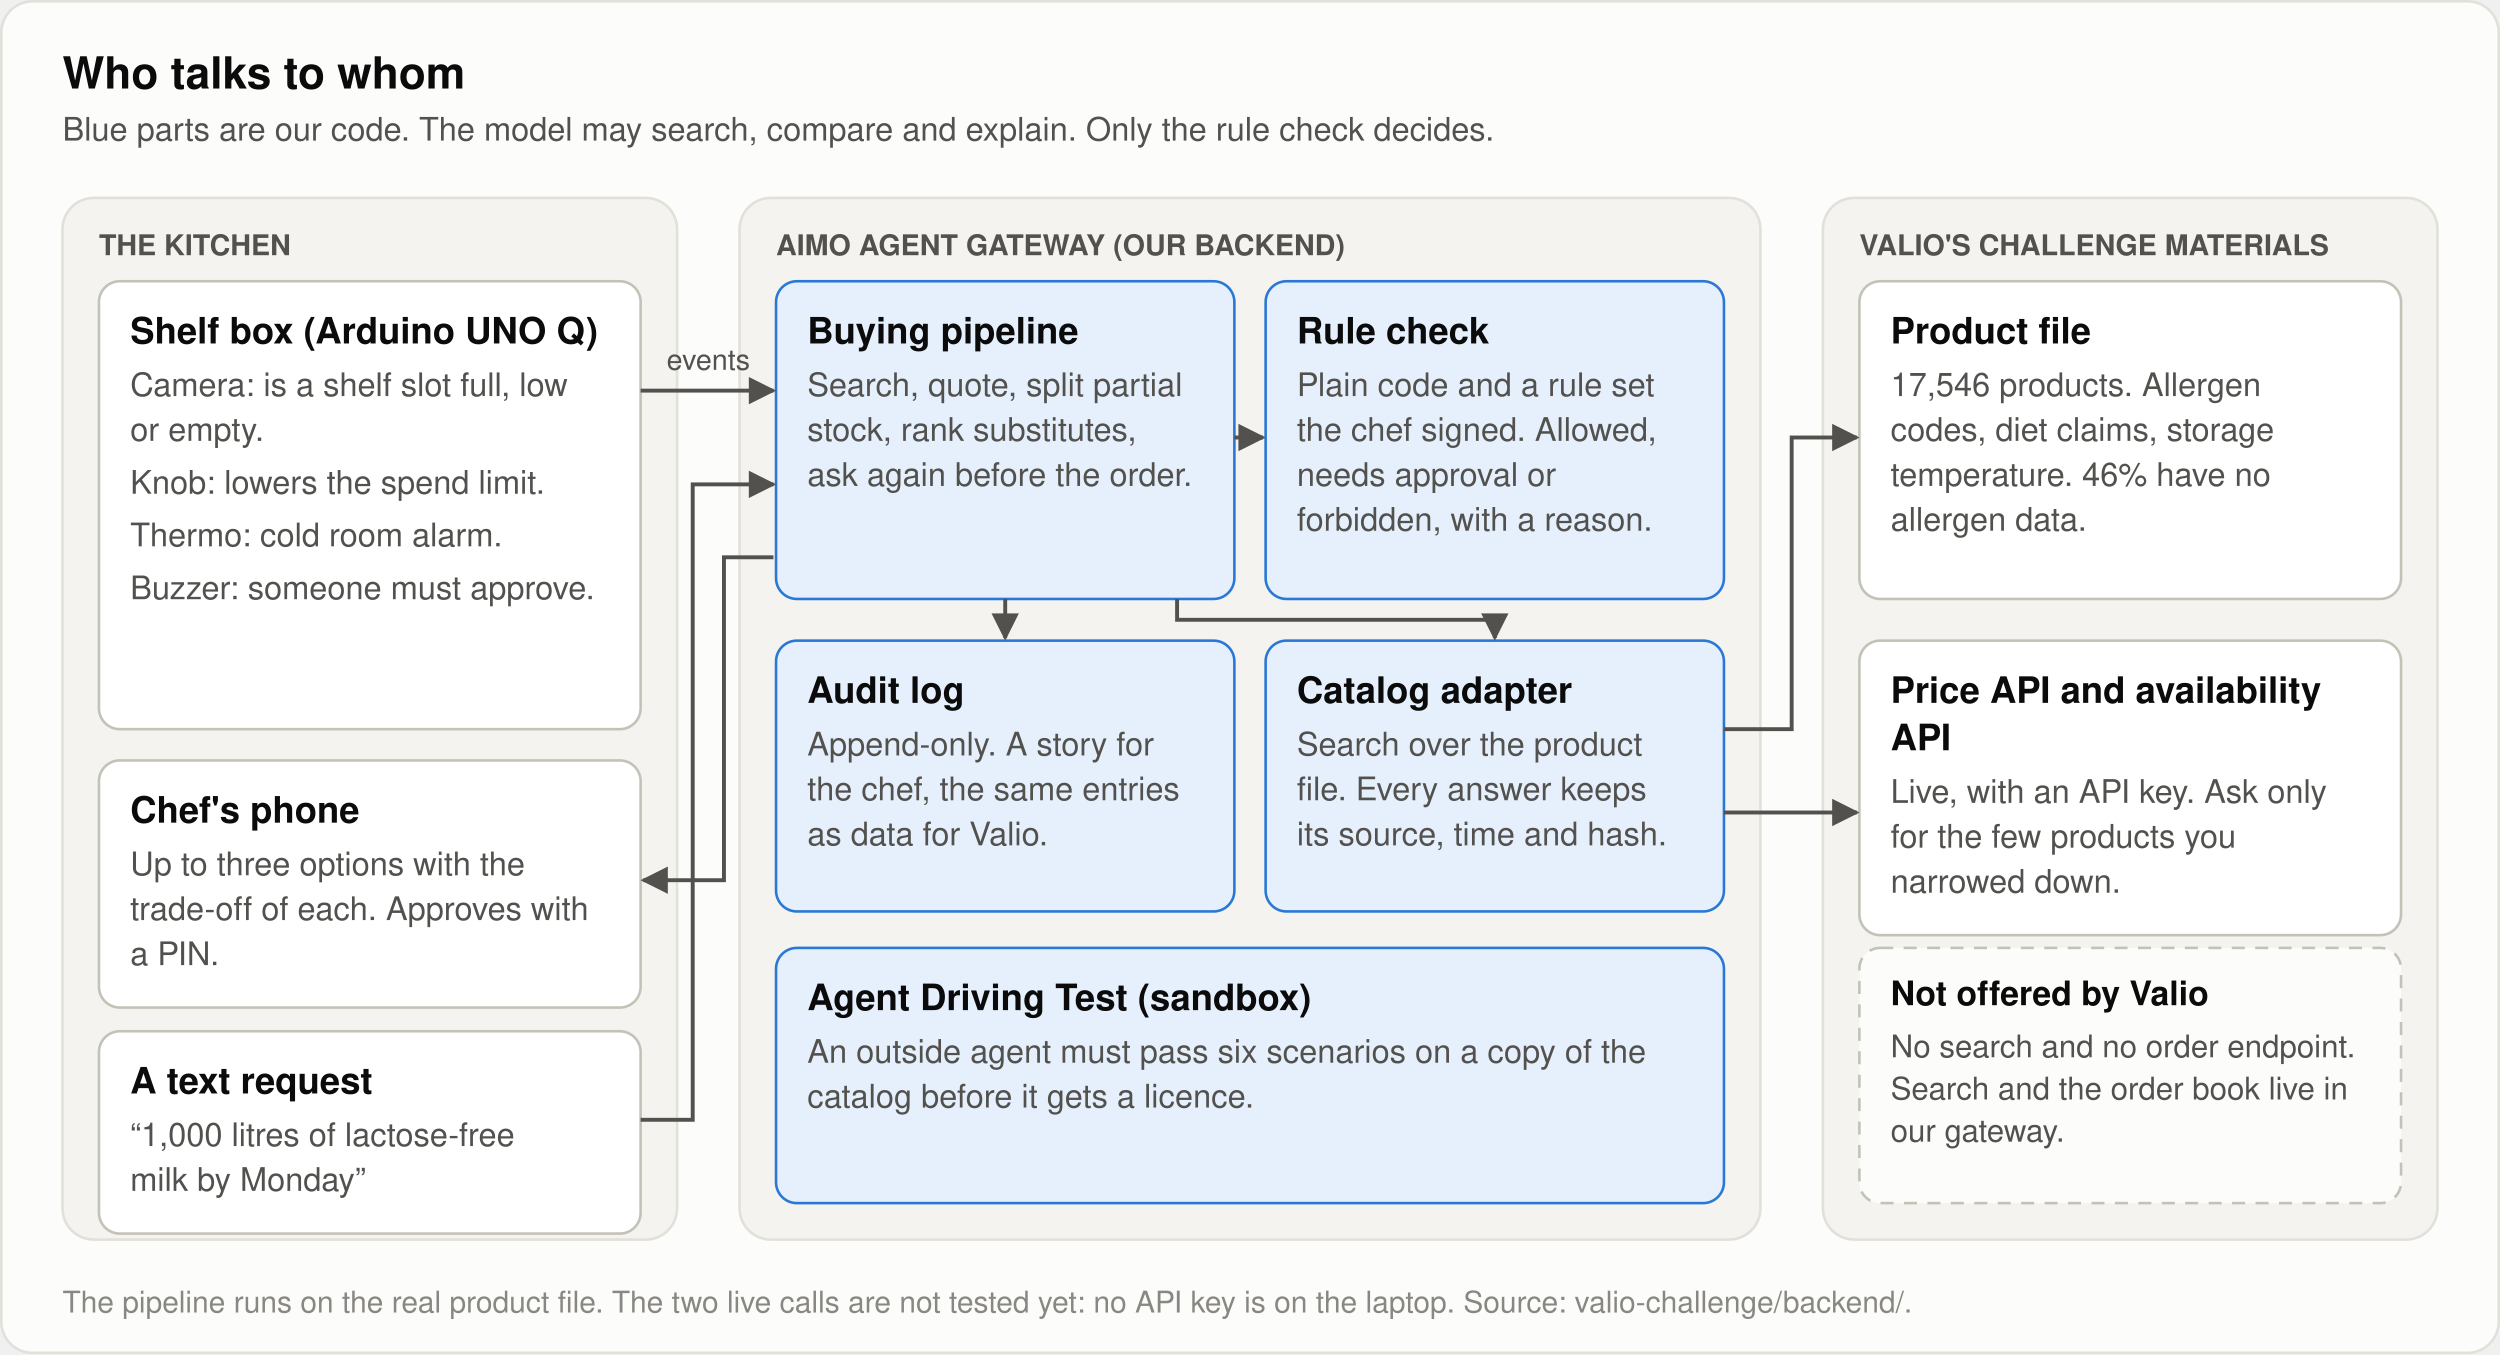
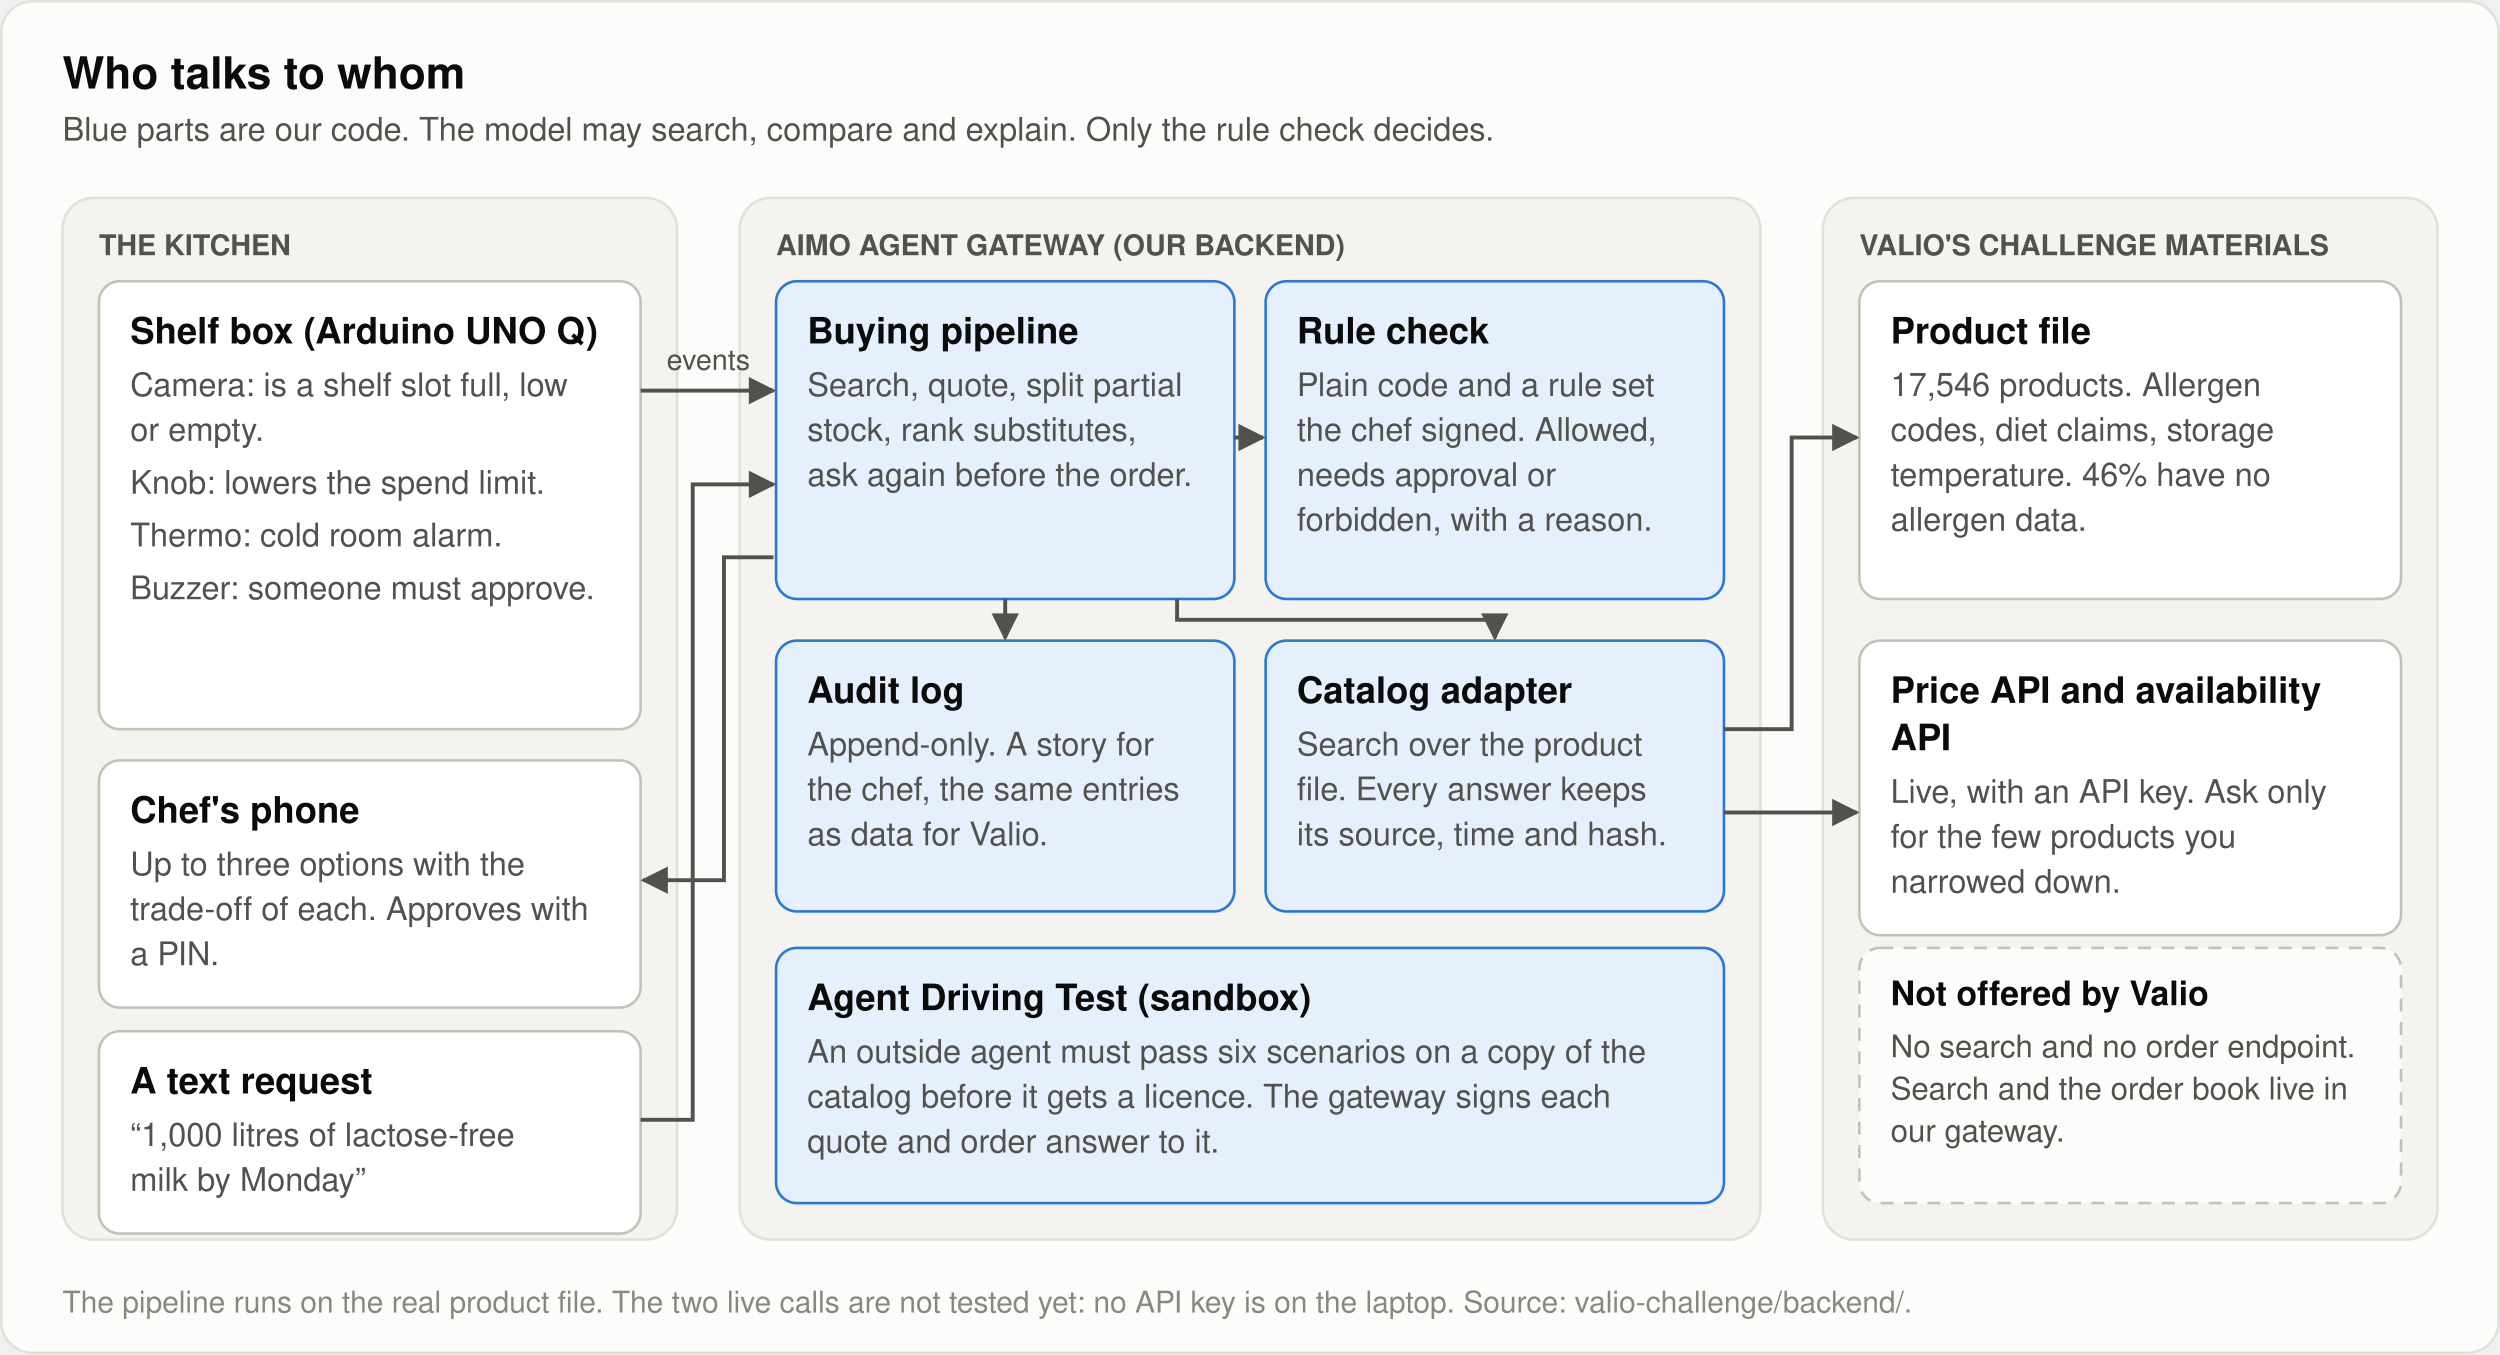
<svg xmlns="http://www.w3.org/2000/svg" viewBox="0 0 960 520" width="960" height="520" font-family="system-ui, -apple-system, &quot;Segoe UI&quot;, Helvetica, Arial, sans-serif" role="img" aria-labelledby="t d">
  <defs>
    <marker id="arrow" viewBox="0 0 10 10" refX="9" refY="5" markerWidth="7" markerHeight="7" orient="auto-start-reverse">
      <path d="M0 0L10 5L0 10z" fill="#52514e" />
    </marker>
  </defs>
  <rect x="0.5" y="0.5" width="959" height="519" rx="12" fill="#fcfcfb" stroke="#e1e0d9" />
  <text x="24.0" y="34.0" font-size="17" font-weight="700" fill="#0b0b0b" text-anchor="start">Who talks to whom</text>
  <text x="24.0" y="54.0" font-size="12.5" font-weight="400" fill="#52514e" text-anchor="start">Blue parts are our code. The model may search, compare and explain. Only the rule check decides.</text>
  <rect x="24.0" y="76.0" width="236.0" height="400.0" rx="12" fill="#f4f3ef" stroke="#e1e0d9" stroke-width="1" />
  <text x="38.0" y="98.0" font-size="11" font-weight="650" fill="#52514e" text-anchor="start">THE KITCHEN</text>
  <rect x="38.0" y="108.0" width="208.0" height="172.0" rx="8" fill="#ffffff" stroke="#c3c2b7" stroke-width="1" />
  <text x="50.0" y="131.9" font-size="14" font-weight="650" fill="#0b0b0b" text-anchor="start">Shelf box (Arduino UNO Q)</text>
  <text x="50.0" y="152.1" font-size="12.5" font-weight="400" fill="#52514e" text-anchor="start">Camera: is a shelf slot full, low</text>
  <text x="50.0" y="169.3" font-size="12.5" font-weight="400" fill="#52514e" text-anchor="start">or empty.</text>
  <text x="50.0" y="189.6" font-size="12.5" font-weight="400" fill="#52514e" text-anchor="start">Knob: lowers the spend limit.</text>
  <text x="50.0" y="209.8" font-size="12.5" font-weight="400" fill="#52514e" text-anchor="start">Thermo: cold room alarm.</text>
  <text x="50.0" y="230.1" font-size="12.5" font-weight="400" fill="#52514e" text-anchor="start">Buzzer: someone must approve.</text>
  <rect x="38.0" y="292.0" width="208.0" height="94.9" rx="8" fill="#ffffff" stroke="#c3c2b7" stroke-width="1" />
  <text x="50.0" y="315.9" font-size="14" font-weight="650" fill="#0b0b0b" text-anchor="start">Chef's phone</text>
  <text x="50.0" y="336.1" font-size="12.5" font-weight="400" fill="#52514e" text-anchor="start">Up to three options with the</text>
  <text x="50.0" y="353.3" font-size="12.5" font-weight="400" fill="#52514e" text-anchor="start">trade-off of each. Approves with</text>
  <text x="50.0" y="370.6" font-size="12.5" font-weight="400" fill="#52514e" text-anchor="start">a PIN.</text>
  <rect x="38.0" y="396.0" width="208.0" height="77.7" rx="8" fill="#ffffff" stroke="#c3c2b7" stroke-width="1" />
  <text x="50.0" y="419.9" font-size="14" font-weight="650" fill="#0b0b0b" text-anchor="start">A text request</text>
  <text x="50.0" y="440.1" font-size="12.5" font-weight="400" fill="#52514e" text-anchor="start">“1,000 litres of lactose-free</text>
  <text x="50.0" y="457.3" font-size="12.5" font-weight="400" fill="#52514e" text-anchor="start">milk by Monday”</text>
  <rect x="284.0" y="76.0" width="392.0" height="400.0" rx="12" fill="#f4f3ef" stroke="#e1e0d9" stroke-width="1" />
  <text x="298.0" y="98.0" font-size="11" font-weight="650" fill="#52514e" text-anchor="start">AIMO AGENT GATEWAY (OUR BACKEND)</text>
  <rect x="298.0" y="108.0" width="176.0" height="122.0" rx="8" fill="#e6f0fc" stroke="#2a78d6" stroke-width="1" />
  <text x="310.0" y="131.9" font-size="14" font-weight="650" fill="#0b0b0b" text-anchor="start">Buying pipeline</text>
  <text x="310.0" y="152.1" font-size="12.5" font-weight="400" fill="#52514e" text-anchor="start">Search, quote, split partial</text>
  <text x="310.0" y="169.3" font-size="12.5" font-weight="400" fill="#52514e" text-anchor="start">stock, rank substitutes,</text>
  <text x="310.0" y="186.6" font-size="12.5" font-weight="400" fill="#52514e" text-anchor="start">ask again before the order.</text>
  <rect x="486.0" y="108.0" width="176.0" height="122.0" rx="8" fill="#e6f0fc" stroke="#2a78d6" stroke-width="1" />
  <text x="498.0" y="131.9" font-size="14" font-weight="650" fill="#0b0b0b" text-anchor="start">Rule check</text>
  <text x="498.0" y="152.1" font-size="12.5" font-weight="400" fill="#52514e" text-anchor="start">Plain code and a rule set</text>
  <text x="498.0" y="169.3" font-size="12.5" font-weight="400" fill="#52514e" text-anchor="start">the chef signed. Allowed,</text>
  <text x="498.0" y="186.6" font-size="12.5" font-weight="400" fill="#52514e" text-anchor="start">needs approval or</text>
  <text x="498.0" y="203.8" font-size="12.5" font-weight="400" fill="#52514e" text-anchor="start">forbidden, with a reason.</text>
  <rect x="298.0" y="246.0" width="176.0" height="104.0" rx="8" fill="#e6f0fc" stroke="#2a78d6" stroke-width="1" />
  <text x="310.0" y="269.9" font-size="14" font-weight="650" fill="#0b0b0b" text-anchor="start">Audit log</text>
  <text x="310.0" y="290.1" font-size="12.5" font-weight="400" fill="#52514e" text-anchor="start">Append-only. A story for</text>
  <text x="310.0" y="307.3" font-size="12.5" font-weight="400" fill="#52514e" text-anchor="start">the chef, the same entries</text>
  <text x="310.0" y="324.6" font-size="12.5" font-weight="400" fill="#52514e" text-anchor="start">as data for Valio.</text>
  <rect x="486.0" y="246.0" width="176.0" height="104.0" rx="8" fill="#e6f0fc" stroke="#2a78d6" stroke-width="1" />
  <text x="498.0" y="269.9" font-size="14" font-weight="650" fill="#0b0b0b" text-anchor="start">Catalog adapter</text>
  <text x="498.0" y="290.1" font-size="12.5" font-weight="400" fill="#52514e" text-anchor="start">Search over the product</text>
  <text x="498.0" y="307.3" font-size="12.5" font-weight="400" fill="#52514e" text-anchor="start">file. Every answer keeps</text>
  <text x="498.0" y="324.6" font-size="12.5" font-weight="400" fill="#52514e" text-anchor="start">its source, time and hash.</text>
  <rect x="298.0" y="364.0" width="364.0" height="98.0" rx="8" fill="#e6f0fc" stroke="#2a78d6" stroke-width="1" />
  <text x="310.0" y="387.9" font-size="14" font-weight="650" fill="#0b0b0b" text-anchor="start">Agent Driving Test (sandbox)</text>
  <text x="310.0" y="408.1" font-size="12.5" font-weight="400" fill="#52514e" text-anchor="start">An outside agent must pass six scenarios on a copy of the</text>
-   <text x="310.0" y="425.3" font-size="12.5" font-weight="400" fill="#52514e" text-anchor="start">catalog before it gets a licence.</text>
+   <text x="310.0" y="425.3" font-size="12.5" font-weight="400" fill="#52514e" text-anchor="start">catalog before it gets a licence. The gateway signs each</text>
+   <text x="310.0" y="442.6" font-size="12.5" font-weight="400" fill="#52514e" text-anchor="start">quote and order answer to it.</text>
  <rect x="700.0" y="76.0" width="236.0" height="400.0" rx="12" fill="#f4f3ef" stroke="#e1e0d9" stroke-width="1" />
  <text x="714.0" y="98.0" font-size="11" font-weight="650" fill="#52514e" text-anchor="start">VALIO'S CHALLENGE MATERIALS</text>
  <rect x="714.0" y="108.0" width="208.0" height="122.0" rx="8" fill="#ffffff" stroke="#c3c2b7" stroke-width="1" />
  <text x="726.0" y="131.9" font-size="14" font-weight="650" fill="#0b0b0b" text-anchor="start">Product file</text>
  <text x="726.0" y="152.1" font-size="12.5" font-weight="400" fill="#52514e" text-anchor="start">17,546 products. Allergen</text>
  <text x="726.0" y="169.3" font-size="12.5" font-weight="400" fill="#52514e" text-anchor="start">codes, diet claims, storage</text>
  <text x="726.0" y="186.6" font-size="12.5" font-weight="400" fill="#52514e" text-anchor="start">temperature. 46% have no</text>
  <text x="726.0" y="203.8" font-size="12.5" font-weight="400" fill="#52514e" text-anchor="start">allergen data.</text>
  <rect x="714.0" y="246.0" width="208.0" height="113.1" rx="8" fill="#ffffff" stroke="#c3c2b7" stroke-width="1" />
  <text x="726.0" y="269.9" font-size="14" font-weight="650" fill="#0b0b0b" text-anchor="start">Price API and availability</text>
  <text x="726.0" y="288.1" font-size="14" font-weight="650" fill="#0b0b0b" text-anchor="start">API</text>
  <text x="726.0" y="308.3" font-size="12.5" font-weight="400" fill="#52514e" text-anchor="start">Live, with an API key. Ask only</text>
  <text x="726.0" y="325.5" font-size="12.5" font-weight="400" fill="#52514e" text-anchor="start">for the few products you</text>
  <text x="726.0" y="342.8" font-size="12.5" font-weight="400" fill="#52514e" text-anchor="start">narrowed down.</text>
  <rect x="714.0" y="364.0" width="208.0" height="98.0" rx="8" fill="#fcfcfb" stroke="#c3c2b7" stroke-width="1" stroke-dasharray="5 4" />
  <text x="726.0" y="386.0" font-size="13" font-weight="650" fill="#0b0b0b" text-anchor="start">Not offered by Valio</text>
  <text x="726.0" y="406.0" font-size="12" font-weight="400" fill="#52514e" text-anchor="start">No search and no order endpoint.</text>
  <text x="726.0" y="422.2" font-size="12" font-weight="400" fill="#52514e" text-anchor="start">Search and the order book live in</text>
  <text x="726.0" y="438.4" font-size="12" font-weight="400" fill="#52514e" text-anchor="start">our gateway.</text>
  <path d="M246.0 150.0L297.0 150.0" fill="none" stroke="#52514e" stroke-width="1.5" marker-end="url(#arrow)" />
  <text x="272.0" y="142.0" font-size="11" font-weight="500" fill="#52514e" text-anchor="middle">events</text>
  <path d="M246.0 430.0L266.0 430.0L266.0 186.0L297.0 186.0" fill="none" stroke="#52514e" stroke-width="1.5" marker-end="url(#arrow)" />
  <path d="M297.0 214.0L278.0 214.0L278.0 338.0L247.0 338.0" fill="none" stroke="#52514e" stroke-width="1.5" marker-end="url(#arrow)" />
  <path d="M474.0 168.0L485.0 168.0" fill="none" stroke="#52514e" stroke-width="1.5" marker-end="url(#arrow)" />
  <path d="M386.0 230.0L386.0 245.0" fill="none" stroke="#52514e" stroke-width="1.5" marker-end="url(#arrow)" />
  <path d="M452.0 230.0L452.0 238.0L574.0 238.0L574.0 245.0" fill="none" stroke="#52514e" stroke-width="1.5" marker-end="url(#arrow)" />
  <path d="M662.0 280.0L688.0 280.0L688.0 168.0L713.0 168.0" fill="none" stroke="#52514e" stroke-width="1.5" marker-end="url(#arrow)" />
  <path d="M662.0 312.0L713.0 312.0" fill="none" stroke="#52514e" stroke-width="1.5" marker-end="url(#arrow)" />
  <text x="24.0" y="504.0" font-size="11.5" font-weight="400" fill="#898781" text-anchor="start">The pipeline runs on the real product file. The two live calls are not tested yet: no API key is on the laptop. Source: valio-challenge/backend/.</text>
</svg>
